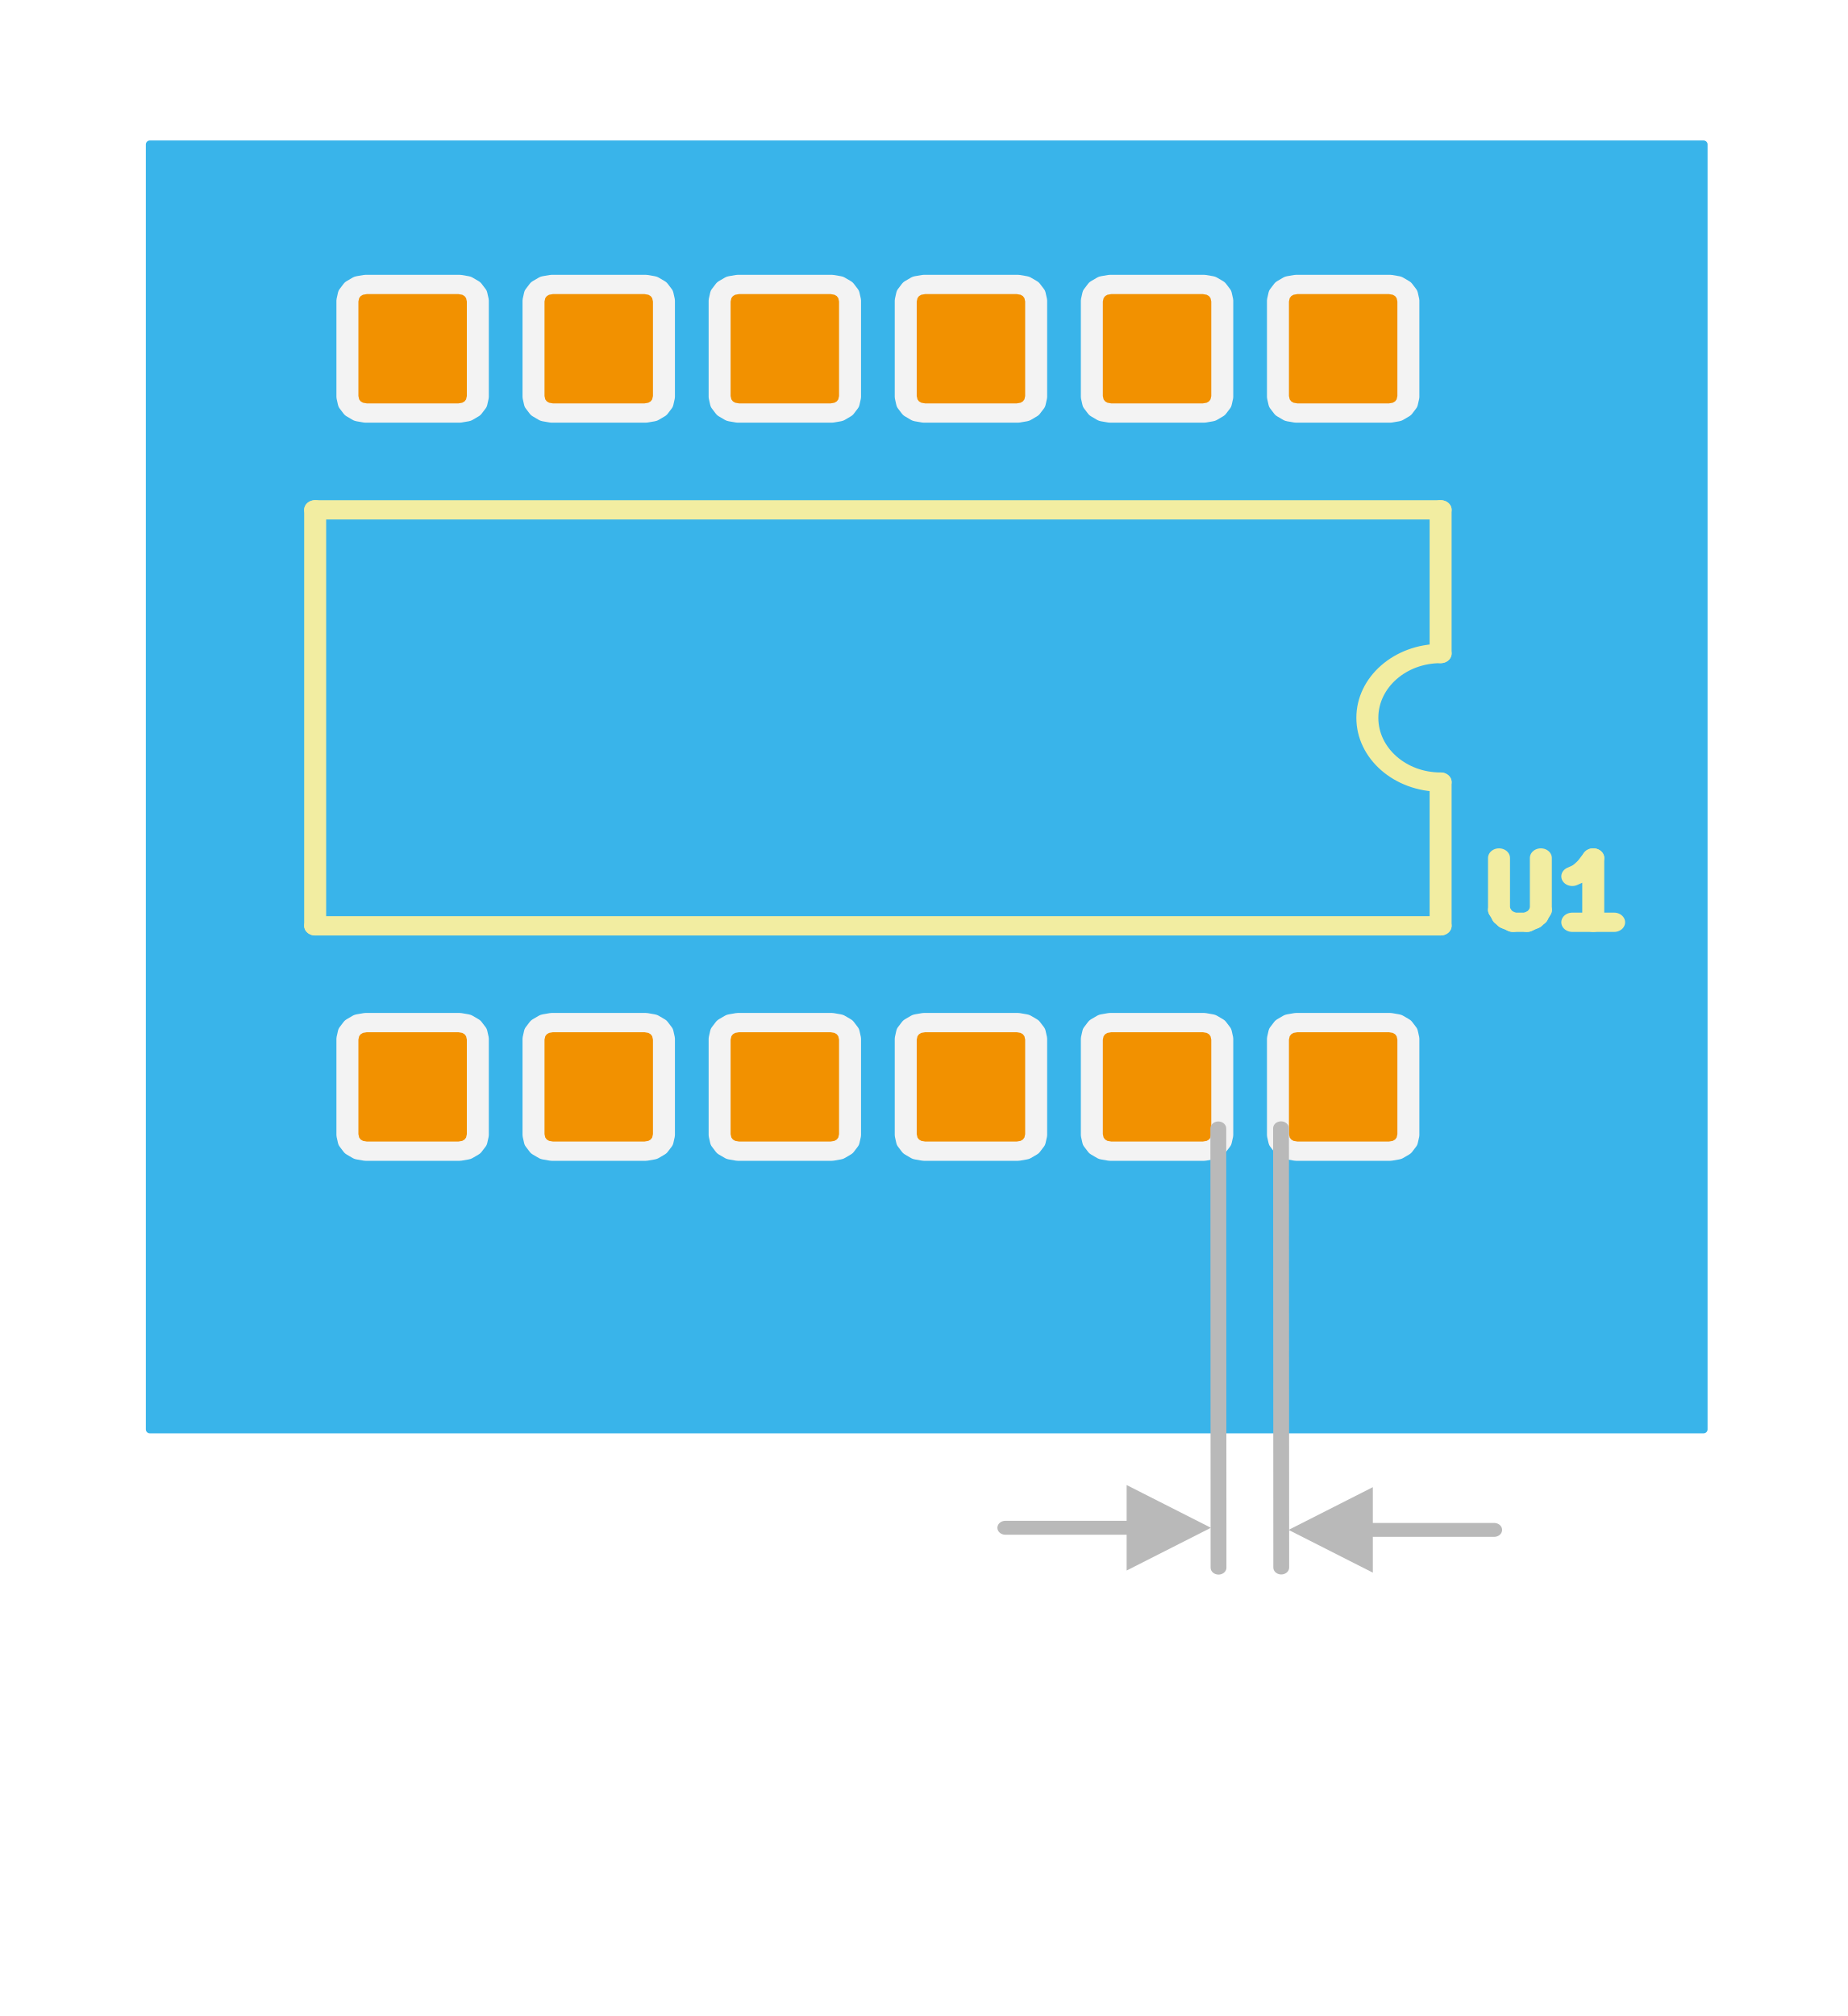
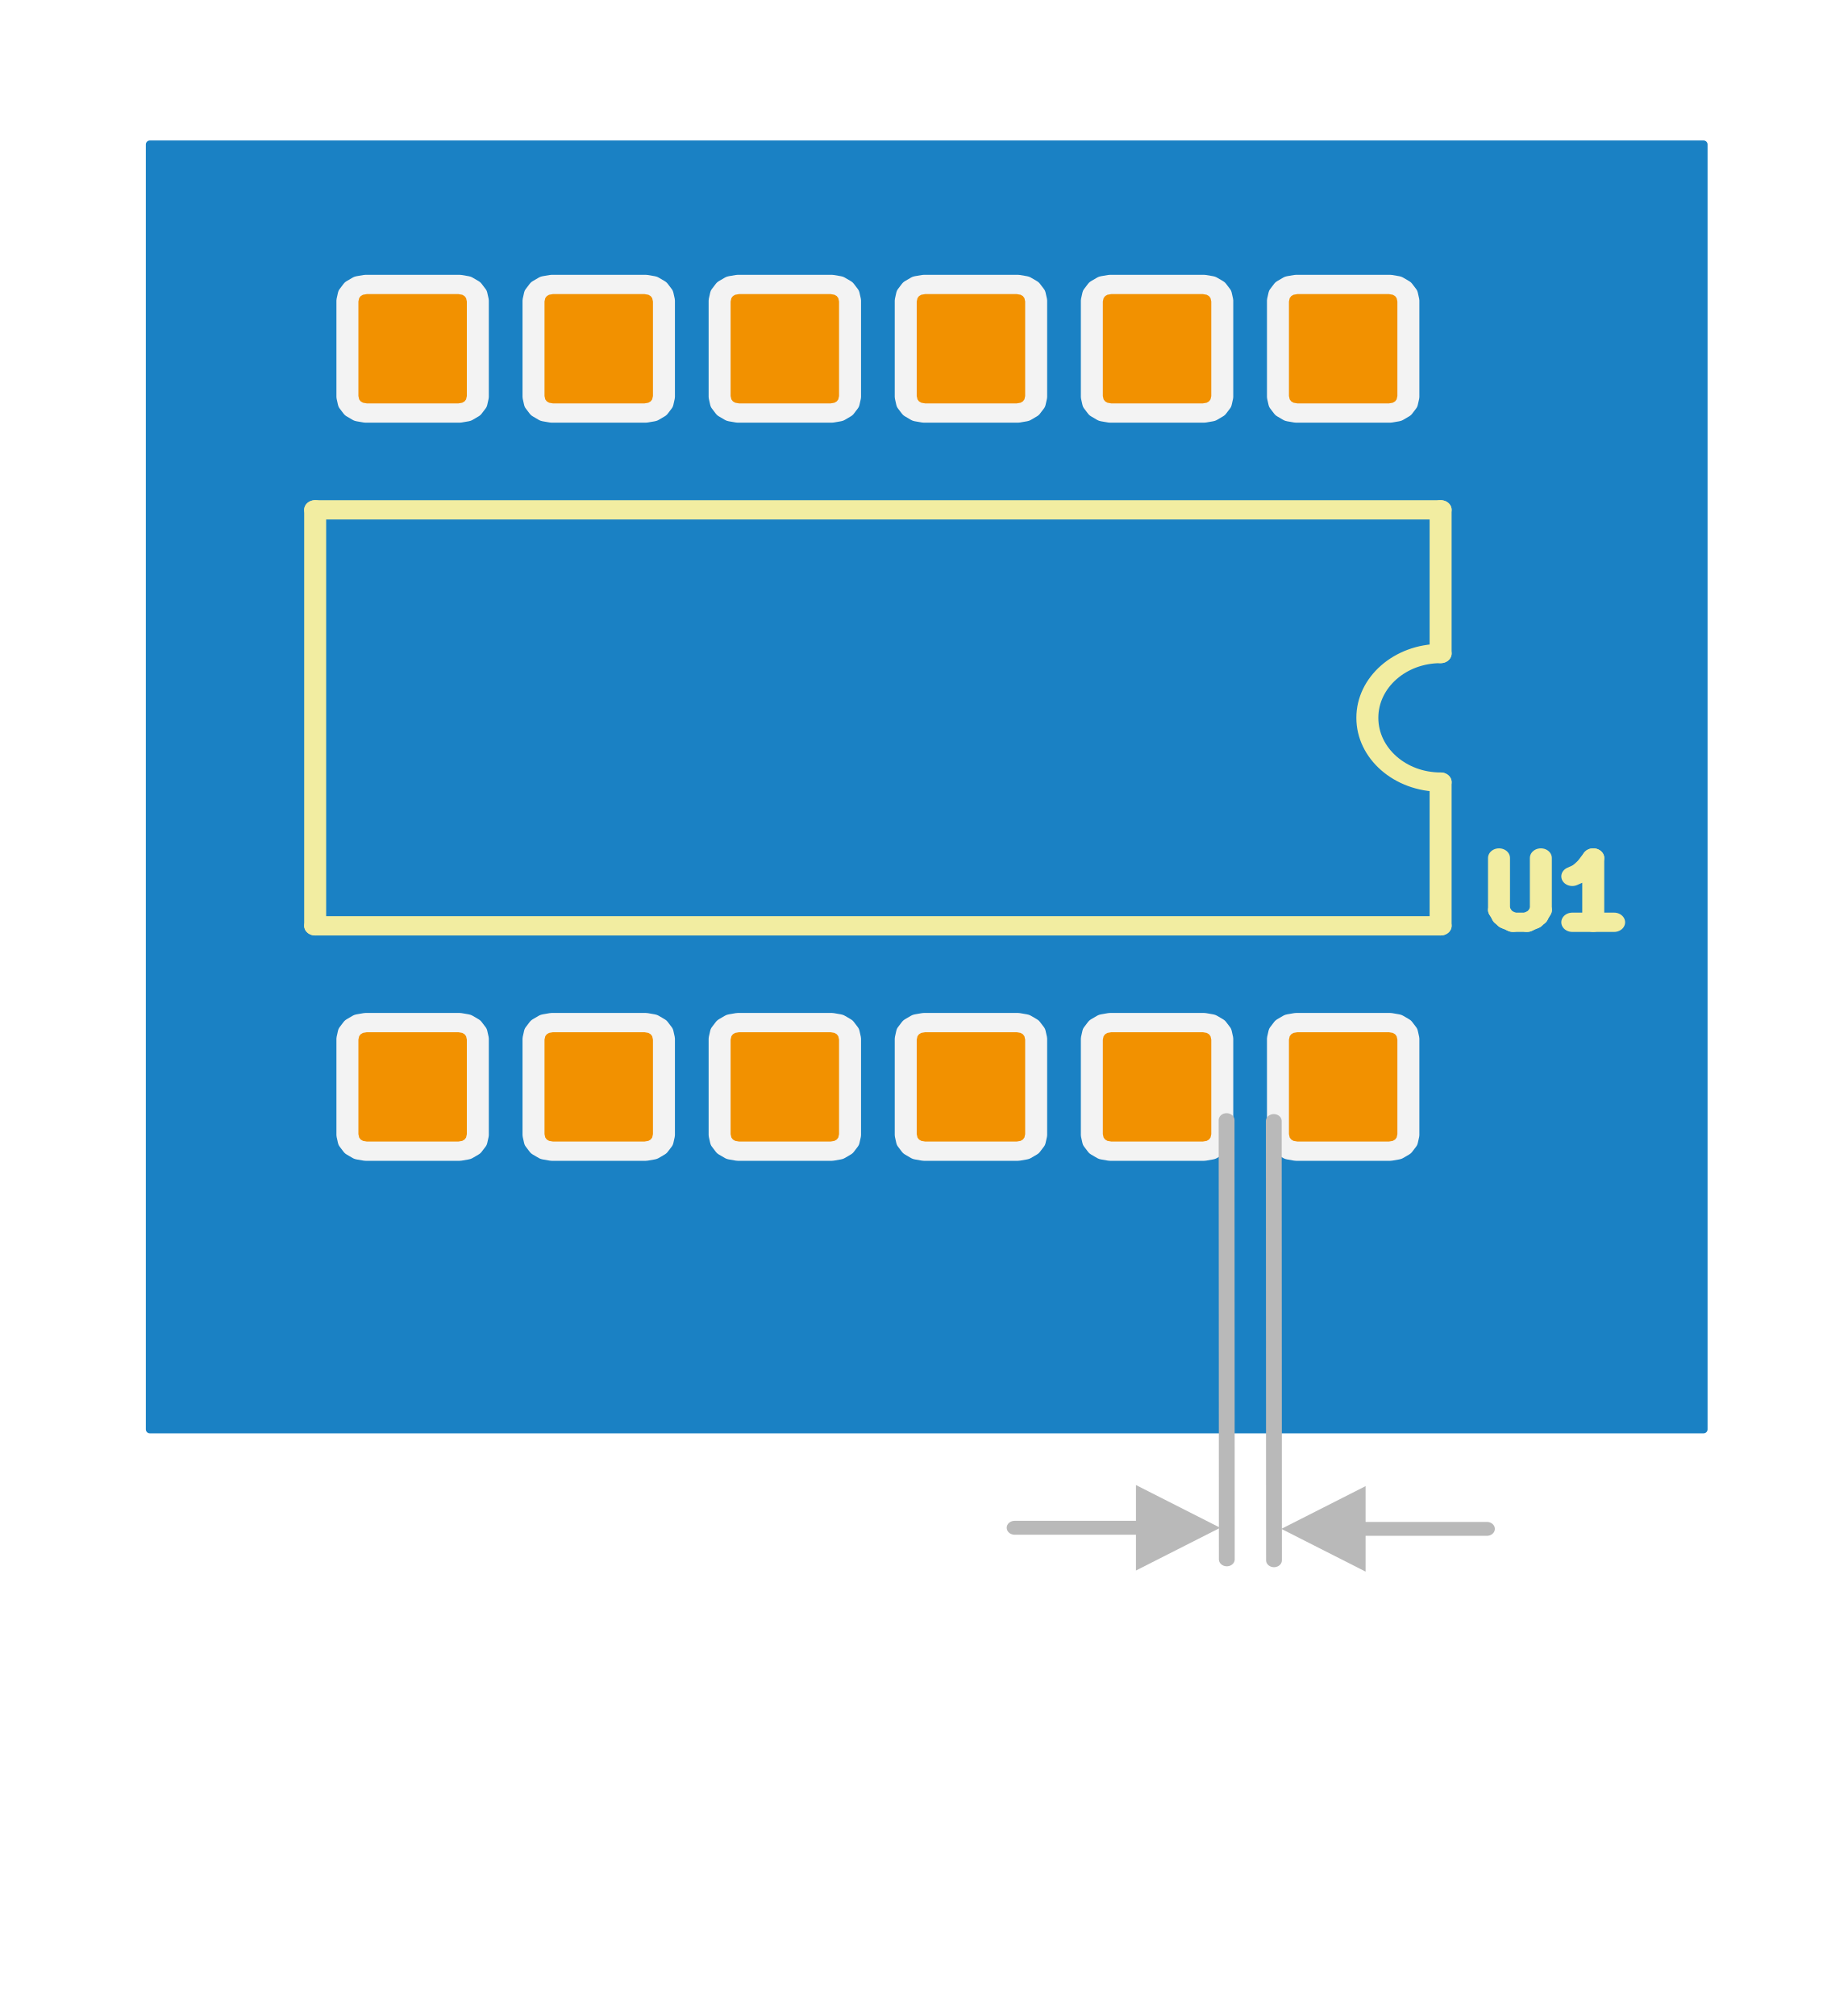
<svg xmlns="http://www.w3.org/2000/svg" version="1.1" width="330" height="360" viewBox="0 0 43.656 47.625" id="svg67">
  <defs id="defs67">
    <marker style="overflow:visible" id="marker70" refX="0" refY="0" orient="auto-start-reverse" markerWidth="1" markerHeight="1" viewBox="0 0 1 1" preserveAspectRatio="xMidYMid">
      <path transform="scale(0.5)" style="fill:context-stroke;fill-rule:evenodd;stroke:context-stroke;stroke-width:1pt" d="M 5.77,0 -2.88,5 V -5 Z" id="path70" />
    </marker>
    <marker style="overflow:visible" id="marker69" refX="0" refY="0" orient="auto-start-reverse" markerWidth="1" markerHeight="1" viewBox="0 0 1 1" preserveAspectRatio="xMidYMid">
      <path transform="scale(0.5)" style="fill:context-stroke;fill-rule:evenodd;stroke:context-stroke;stroke-width:1pt" d="M 5.77,0 -2.88,5 V -5 Z" id="path69" />
    </marker>
  </defs>
-   <rect style="fill:#39b4ea;fill-opacity:1;stroke:#39b4ea;stroke-width:0.189;stroke-linecap:square;stroke-linejoin:round" id="rect1" width="36.71" height="30.353" x="3.54" y="3.413" />
+   <rect style="fill:#1a81c4;fill-opacity:1;stroke:#1a81c4;stroke-width:0.189;stroke-linecap:square;stroke-linejoin:round;stroke-opacity:1" id="rect1" width="36.71" height="30.353" x="3.54" y="3.413" />
  <g style="fill:#000000;fill-opacity:1;stroke:#000000;stroke-linecap:round;stroke-linejoin:round;stroke-opacity:1" transform="matrix(1.731178,0,0,1.518945,-180.6704,-68.19931)" id="g17">
    <path style="fill:#f29100;fill-opacity:1;fill-rule:evenodd;stroke:#f3f3f3;stroke-width:0.3;stroke-dasharray:none;stroke-opacity:1" d="m 123.334,49.323 0.096,0.019 0.081,0.054 0.054,0.081 0.019,0.096 v 1.5 l -0.019,0.096 -0.054,0.081 -0.081,0.054 -0.096,0.019 h -1.28 l -0.096,-0.019 -0.081,-0.054 -0.054,-0.081 -0.019,-0.096 v -1.5 l 0.019,-0.096 0.054,-0.081 0.081,-0.054 0.096,-0.019 z" id="path5" />
    <path style="fill:#f29100;fill-opacity:1;fill-rule:evenodd;stroke:#f3f3f3;stroke-width:0.3;stroke-dasharray:none;stroke-opacity:1" d="m 120.794,49.323 0.096,0.019 0.081,0.054 0.054,0.081 0.019,0.096 v 1.5 l -0.019,0.096 -0.054,0.081 -0.081,0.054 -0.096,0.019 h -1.28 l -0.096,-0.019 -0.081,-0.054 -0.054,-0.081 -0.019,-0.096 v -1.5 l 0.019,-0.096 0.054,-0.081 0.081,-0.054 0.096,-0.019 z" id="path6" />
    <path style="fill:#f29100;fill-opacity:1;fill-rule:evenodd;stroke:#f3f3f3;stroke-width:0.3;stroke-dasharray:none;stroke-opacity:1" d="m 118.254,49.323 0.096,0.019 0.081,0.054 0.054,0.081 0.019,0.096 v 1.5 l -0.019,0.096 -0.054,0.081 -0.081,0.054 -0.096,0.019 h -1.28 l -0.096,-0.019 -0.081,-0.054 -0.054,-0.081 -0.019,-0.096 v -1.5 l 0.019,-0.096 0.054,-0.081 0.081,-0.054 0.096,-0.019 z" id="path7" />
    <path style="fill:#f29100;fill-opacity:1;fill-rule:evenodd;stroke:#f3f3f3;stroke-width:0.3;stroke-dasharray:none;stroke-opacity:1" d="m 115.714,49.323 0.096,0.019 0.081,0.054 0.054,0.081 0.019,0.096 v 1.5 l -0.019,0.096 -0.054,0.081 -0.081,0.054 -0.096,0.019 h -1.28 l -0.096,-0.019 -0.081,-0.054 -0.054,-0.081 -0.019,-0.096 v -1.5 l 0.019,-0.096 0.054,-0.081 0.081,-0.054 0.096,-0.019 z" id="path8" />
    <path style="fill:#f29100;fill-opacity:1;fill-rule:evenodd;stroke:#f3f3f3;stroke-width:0.3;stroke-dasharray:none;stroke-opacity:1" d="m 113.174,49.323 0.096,0.019 0.081,0.054 0.054,0.081 0.019,0.096 v 1.5 l -0.019,0.096 -0.054,0.081 -0.081,0.054 -0.096,0.019 h -1.28 l -0.096,-0.019 -0.081,-0.054 -0.054,-0.081 -0.019,-0.096 v -1.5 l 0.019,-0.096 0.054,-0.081 0.081,-0.054 0.096,-0.019 z" id="path9" />
    <path style="fill:#f29100;fill-opacity:1;fill-rule:evenodd;stroke:#f3f3f3;stroke-width:0.3;stroke-dasharray:none;stroke-opacity:1" d="m 110.634,49.323 0.096,0.019 0.081,0.054 0.054,0.081 0.019,0.096 v 1.5 l -0.019,0.096 -0.054,0.081 -0.081,0.054 -0.096,0.019 h -1.28 l -0.096,-0.019 -0.081,-0.054 -0.054,-0.081 -0.019,-0.096 v -1.5 l 0.019,-0.096 0.054,-0.081 0.081,-0.054 0.096,-0.019 z" id="path10" />
    <path style="fill:#f29100;fill-opacity:1;fill-rule:evenodd;stroke:#f3f3f3;stroke-width:0.3;stroke-dasharray:none;stroke-opacity:1" d="m 110.634,60.803 0.096,0.019 0.081,0.054 0.054,0.081 0.019,0.096 v 1.5 l -0.019,0.096 -0.054,0.081 -0.081,0.054 -0.096,0.019 h -1.28 l -0.096,-0.019 -0.081,-0.054 -0.054,-0.081 -0.019,-0.096 v -1.5 l 0.019,-0.096 0.054,-0.081 0.081,-0.054 0.096,-0.019 z" id="path11" />
    <path style="fill:#f29100;fill-opacity:1;fill-rule:evenodd;stroke:#f3f3f3;stroke-width:0.3;stroke-dasharray:none;stroke-opacity:1" d="m 113.174,60.803 0.096,0.019 0.081,0.054 0.054,0.081 0.019,0.096 v 1.5 l -0.019,0.096 -0.054,0.081 -0.081,0.054 -0.096,0.019 h -1.28 l -0.096,-0.019 -0.081,-0.054 -0.054,-0.081 -0.019,-0.096 v -1.5 l 0.019,-0.096 0.054,-0.081 0.081,-0.054 0.096,-0.019 z" id="path12" />
    <path style="fill:#f29100;fill-opacity:1;fill-rule:evenodd;stroke:#f3f3f3;stroke-width:0.3;stroke-dasharray:none;stroke-opacity:1" d="m 115.714,60.803 0.096,0.019 0.081,0.054 0.054,0.081 0.019,0.096 v 1.5 l -0.019,0.096 -0.054,0.081 -0.081,0.054 -0.096,0.019 h -1.28 l -0.096,-0.019 -0.081,-0.054 -0.054,-0.081 -0.019,-0.096 v -1.5 l 0.019,-0.096 0.054,-0.081 0.081,-0.054 0.096,-0.019 z" id="path13" />
    <path style="fill:#f29100;fill-opacity:1;fill-rule:evenodd;stroke:#f3f3f3;stroke-width:0.3;stroke-dasharray:none;stroke-opacity:1" d="m 118.254,60.803 0.096,0.019 0.081,0.054 0.054,0.081 0.019,0.096 v 1.5 l -0.019,0.096 -0.054,0.081 -0.081,0.054 -0.096,0.019 h -1.28 l -0.096,-0.019 -0.081,-0.054 -0.054,-0.081 -0.019,-0.096 v -1.5 l 0.019,-0.096 0.054,-0.081 0.081,-0.054 0.096,-0.019 z" id="path14" />
    <path style="fill:#f29100;fill-opacity:1;fill-rule:evenodd;stroke:#f3f3f3;stroke-width:0.3;stroke-dasharray:none;stroke-opacity:1" d="m 120.794,60.803 0.096,0.019 0.081,0.054 0.054,0.081 0.019,0.096 v 1.5 l -0.019,0.096 -0.054,0.081 -0.081,0.054 -0.096,0.019 h -1.28 l -0.096,-0.019 -0.081,-0.054 -0.054,-0.081 -0.019,-0.096 v -1.5 l 0.019,-0.096 0.054,-0.081 0.081,-0.054 0.096,-0.019 z" id="path15" />
    <path style="fill:#f29100;fill-opacity:1;fill-rule:evenodd;stroke:#f3f3f3;stroke-width:0.3;stroke-dasharray:none;stroke-opacity:1" d="m 123.334,60.803 0.096,0.019 0.081,0.054 0.054,0.081 0.019,0.096 v 1.5 l -0.019,0.096 -0.054,0.081 -0.081,0.054 -0.096,0.019 h -1.28 l -0.096,-0.019 -0.081,-0.054 -0.054,-0.081 -0.019,-0.096 v -1.5 l 0.019,-0.096 0.054,-0.081 0.081,-0.054 0.096,-0.019 z" id="path16" />
    <path style="fill:#39b4ea;fill-opacity:0;fill-rule:evenodd;stroke:none" d="m 141.016,47.374 0.046,0.053 0.011,0.051 v 19.257 l -0.02,0.067 -0.053,0.046 -0.051,0.011 h -34.835 l -0.067,-0.02 -0.046,-0.053 -0.011,-0.051 V 61.003 h 2.614 v 1.6 l 0.011,0.103 v 0 l 0.055,0.167 0.092,0.149 0.124,0.124 0.149,0.092 0.167,0.055 0.103,0.011 v 0 h 1.38 v 0 l 0.103,-0.011 0.167,-0.055 0.149,-0.092 0.074,-0.074 0.061,-0.033 0.07,0.005 0.044,0.029 0.074,0.074 0.149,0.092 0.167,0.055 0.103,0.011 v 0 h 1.38 v 0 l 0.103,-0.011 0.167,-0.055 0.149,-0.092 0.074,-0.074 0.061,-0.033 0.07,0.005 0.044,0.029 0.074,0.074 0.149,0.092 0.167,0.055 0.103,0.011 v 0 h 1.38 v 0 l 0.103,-0.011 0.167,-0.055 0.149,-0.092 0.074,-0.074 0.061,-0.033 0.07,0.005 0.044,0.029 0.074,0.074 0.149,0.092 0.167,0.055 0.103,0.011 v 0 h 1.38 v 0 l 0.103,-0.011 0.167,-0.055 0.149,-0.092 0.074,-0.074 0.061,-0.033 0.07,0.005 0.044,0.029 0.074,0.074 0.149,0.092 0.167,0.055 0.103,0.011 v 0 h 1.38 v 0 l 0.103,-0.011 0.167,-0.055 0.149,-0.092 0.074,-0.074 0.061,-0.033 0.07,0.005 0.044,0.029 0.074,0.074 0.149,0.092 0.167,0.055 0.103,0.011 v 0 h 1.38 v 0 l 0.103,-0.011 0.167,-0.055 0.149,-0.092 0.124,-0.124 0.092,-0.149 0.055,-0.167 0.011,-0.103 v -1.6 l -0.011,-0.103 -0.055,-0.167 -0.092,-0.149 -0.124,-0.124 -0.149,-0.092 -0.167,-0.055 v 0 l -0.103,-0.011 v 0 h -1.38 v 0 l -0.103,0.011 v 0 l -0.083,0.027 -0.084,0.028 v 0 l -0.149,0.092 -0.074,0.074 -0.061,0.033 -0.07,-0.005 -0.044,-0.029 -0.074,-0.074 v 0 l -0.149,-0.092 -0.167,-0.055 v 0 l -0.103,-0.011 v 0 h -1.38 v 0 l -0.103,0.011 v 0 l -0.083,0.027 -0.084,0.028 v 0 l -0.149,0.092 -0.074,0.074 -0.061,0.033 -0.07,-0.005 -0.044,-0.029 -0.074,-0.074 v 0 l -0.149,-0.092 -0.167,-0.055 v 0 l -0.103,-0.011 v 0 h -1.38 v 0 l -0.103,0.011 v 0 l -0.083,0.027 -0.084,0.028 v 0 l -0.149,0.092 -0.074,0.074 -0.061,0.033 -0.07,-0.005 -0.044,-0.029 -0.074,-0.074 v 0 l -0.149,-0.092 -0.167,-0.055 v 0 l -0.103,-0.011 v 0 h -1.38 v 0 l -0.103,0.011 v 0 l -0.083,0.027 -0.084,0.028 v 0 l -0.149,0.092 -0.074,0.074 -0.061,0.033 -0.07,-0.005 -0.044,-0.029 -0.074,-0.074 v 0 l -0.149,-0.092 -0.167,-0.055 v 0 l -0.103,-0.011 v 0 h -1.38 v 0 l -0.103,0.011 v 0 l -0.083,0.027 -0.084,0.028 v 0 l -0.149,0.092 -0.074,0.074 -0.061,0.033 -0.07,-0.005 -0.044,-0.029 -0.074,-0.074 v 0 l -0.149,-0.092 -0.167,-0.055 v 0 l -0.103,-0.011 v 0 h -1.38 v 0 l -0.103,0.011 v 0 l -0.083,0.027 -0.084,0.028 v 0 l -0.149,0.092 -0.124,0.124 -0.092,0.149 v 0 l -0.055,0.167 v 0 0 l -0.011,0.103 h -2.614 V 58.8 h 24.272 v 2.916 0 l 0.011,0.119 0.056,0.196 v 0 0 l 0.094,0.18 v 0 l 0.129,0.158 0.094,0.077 0.064,0.052 0.18,0.094 0.196,0.056 0.119,0.011 h 1.116 l 0.119,-0.011 0.196,-0.056 0.18,-0.094 0.158,-0.129 0.129,-0.158 0.094,-0.18 0.056,-0.196 0.011,-0.119 V 58.8 l -0.011,-0.119 -0.056,-0.196 -0.094,-0.18 -0.052,-0.064 -0.077,-0.094 -0.158,-0.129 v 0 0 l -0.18,-0.094 v 0 0 l -0.117,-0.034 -0.078,-0.022 v 0 0 l -0.066,-0.006 -0.053,-0.005 v 0 h -1.116 v 0 0 l -0.012,10e-4 -0.108,0.01 -0.196,0.056 -0.09,0.047 -0.09,0.047 v 0 0 l -0.158,0.129 -0.129,0.158 -0.094,0.18 -0.056,0.196 v 0 L 130.262,58.8 h -24.272 v -1.293 h 30.572 v 0.902 0 l 0.003,0.043 v 0 l 0.046,0.185 0.085,0.171 v 0 l 0.119,0.148 v 0 l 0.069,0.056 0.04,0.057 0.003,0.07 -0.036,0.06 -0.007,0.006 -0.069,0.056 v 0 l -0.119,0.148 v 0 l -0.085,0.171 -0.046,0.185 -0.003,0.043 v 0.902 0 l 0.003,0.043 v 0 l 0.046,0.185 0.085,0.171 v 0 l 0.119,0.148 v 0 l 0.069,0.056 0.04,0.057 0.003,0.07 -0.036,0.06 -0.007,0.006 -0.069,0.056 v 0 l -0.119,0.148 v 0 l -0.085,0.171 -0.046,0.185 -0.003,0.043 v 0.902 0 l 0.003,0.043 v 0 l 0.046,0.185 0.085,0.171 v 0 l 0.119,0.148 v 0 l 0.148,0.119 v 0 l 0.171,0.085 v 0 0 l 0.185,0.046 0.043,0.003 h 1.402 l 0.043,-0.003 0.185,-0.046 0.171,-0.085 0.148,-0.119 0.119,-0.148 0.085,-0.171 0.046,-0.185 0.003,-0.043 v -0.902 l -0.003,-0.043 -0.046,-0.185 -0.081,-0.163 -0.004,-0.007 v 0 l -0.119,-0.148 v 0 l -0.069,-0.056 -0.04,-0.057 -0.003,-0.07 0.036,-0.06 0.007,-0.006 0.009,-0.008 0.06,-0.048 0.119,-0.148 0.085,-0.171 0.046,-0.185 0.003,-0.043 v -0.902 l -0.003,-0.043 -0.046,-0.185 -0.003,-0.005 -0.082,-0.165 v 0 l -0.119,-0.148 v 0 l -0.069,-0.056 -0.04,-0.057 -0.003,-0.07 0.036,-0.06 0.007,-0.006 0.009,-0.008 0.06,-0.048 0.119,-0.148 0.085,-0.171 0.046,-0.185 0.003,-0.043 v -0.902 l -0.003,-0.043 -0.046,-0.185 -0.003,-0.005 -0.082,-0.165 v 0 l -0.119,-0.148 v 0 l -0.148,-0.119 v 0 l -0.171,-0.085 -0.185,-0.046 -0.021,-0.002 -0.021,-0.001 v 0 h -1.402 v 0 l -0.043,0.003 v 0 l -0.185,0.046 -0.171,0.085 v 0 l -0.148,0.119 v 0 l -0.119,0.148 v 0 l -0.085,0.171 -0.046,0.185 -0.003,0.043 h -30.572 V 49.523 h 2.614 v 1.6 l 0.011,0.103 v 0 l 0.055,0.167 0.092,0.149 0.124,0.124 0.149,0.092 0.167,0.055 0.103,0.011 v 0 h 1.38 v 0 l 0.103,-0.011 0.167,-0.055 0.149,-0.092 0.074,-0.074 0.061,-0.033 0.07,0.005 0.044,0.029 0.074,0.074 0.149,0.092 0.167,0.055 0.103,0.011 v 0 h 1.38 v 0 l 0.103,-0.011 0.167,-0.055 0.149,-0.092 0.074,-0.074 0.061,-0.033 0.07,0.005 0.044,0.029 0.074,0.074 0.149,0.092 0.167,0.055 0.103,0.011 v 0 h 1.38 v 0 l 0.103,-0.011 0.167,-0.055 0.149,-0.092 0.074,-0.074 0.061,-0.033 0.07,0.005 0.044,0.029 0.074,0.074 0.149,0.092 0.167,0.055 0.103,0.011 v 0 h 1.38 v 0 l 0.103,-0.011 0.167,-0.055 0.149,-0.092 0.074,-0.074 0.061,-0.033 0.07,0.005 0.044,0.029 0.074,0.074 0.149,0.092 0.167,0.055 0.103,0.011 v 0 h 1.38 v 0 l 0.103,-0.011 0.167,-0.055 0.149,-0.092 0.074,-0.074 0.061,-0.033 0.07,0.005 0.044,0.029 0.074,0.074 0.149,0.092 0.167,0.055 0.103,0.011 v 0 h 1.38 v 0 l 0.103,-0.011 0.167,-0.055 0.149,-0.092 0.124,-0.124 0.092,-0.149 0.055,-0.167 0.011,-0.103 v -1.6 l -0.011,-0.103 -0.055,-0.167 -0.092,-0.149 -0.124,-0.124 -0.149,-0.092 -0.167,-0.055 v 0 l -0.103,-0.011 v 0 h -1.38 v 0 l -0.103,0.011 v 0 l -0.083,0.027 -0.084,0.028 v 0 l -0.149,0.092 -0.074,0.074 -0.061,0.033 -0.07,-0.005 -0.044,-0.029 -0.074,-0.074 v 0 l -0.149,-0.092 -0.167,-0.055 v 0 l -0.103,-0.011 v 0 h -1.38 v 0 l -0.103,0.011 v 0 l -0.083,0.027 -0.084,0.028 v 0 l -0.149,0.092 -0.074,0.074 -0.061,0.033 -0.07,-0.005 -0.044,-0.029 -0.074,-0.074 v 0 l -0.149,-0.092 -0.167,-0.055 v 0 l -0.103,-0.011 v 0 h -1.38 v 0 l -0.103,0.011 v 0 l -0.083,0.027 -0.084,0.028 v 0 l -0.149,0.092 -0.074,0.074 -0.061,0.033 -0.07,-0.005 -0.044,-0.029 -0.074,-0.074 v 0 l -0.149,-0.092 -0.167,-0.055 v 0 l -0.103,-0.011 v 0 h -1.38 v 0 l -0.103,0.011 v 0 l -0.083,0.027 -0.084,0.028 v 0 l -0.149,0.092 -0.074,0.074 -0.061,0.033 -0.07,-0.005 -0.044,-0.029 -0.074,-0.074 v 0 l -0.149,-0.092 -0.167,-0.055 v 0 l -0.103,-0.011 v 0 h -1.38 v 0 l -0.103,0.011 v 0 l -0.083,0.027 -0.084,0.028 v 0 l -0.149,0.092 -0.074,0.074 -0.061,0.033 -0.07,-0.005 -0.044,-0.029 -0.074,-0.074 v 0 l -0.149,-0.092 -0.167,-0.055 v 0 l -0.103,-0.011 v 0 h -1.38 v 0 l -0.103,0.011 v 0 l -0.083,0.027 -0.084,0.028 v 0 l -0.149,0.092 -0.124,0.124 -0.092,0.149 v 0 l -0.055,0.167 v 0 0 l -0.011,0.103 h -2.614 v -2.045 l 0.02,-0.067 0.053,-0.046 0.051,-0.011 h 34.835 z" id="path17" />
  </g>
  <g style="fill:none;stroke:#f2eda1;stroke-width:0.3;stroke-linecap:round;stroke-linejoin:round;stroke-dasharray:none;stroke-opacity:1" id="g51" transform="matrix(1.731178,0,0,1.518945,-180.6704,-68.19931)">
    <text x="131.528" y="64.319" textLength="2.25" font-size="1.333px" lengthAdjust="spacingAndGlyphs" text-anchor="middle" opacity="0" stroke-opacity="0" id="text17" style="stroke-width:0.3;stroke-dasharray:none">U2</text>
    <text x="125.583" y="59.288" textLength="2.25" font-size="1.333px" lengthAdjust="spacingAndGlyphs" text-anchor="middle" opacity="0" stroke-opacity="0" id="text36" style="stroke-width:0.3;stroke-dasharray:none">U1</text>
    <g class="stroked-text" id="g50" style="stroke-width:0.3;stroke-dasharray:none">
      <path d="m 124.821,58.243 v 0.809" id="path37" style="stroke-width:0.3;stroke-dasharray:none" />
      <path d="m 124.821,59.052 0.048,0.095" id="path38" style="stroke-width:0.3;stroke-dasharray:none" />
      <path d="m 124.869,59.148 0.048,0.048" id="path39" style="stroke-width:0.3;stroke-dasharray:none" />
      <path d="m 124.916,59.195 0.095,0.048" id="path40" style="stroke-width:0.3;stroke-dasharray:none" />
      <path d="m 125.012,59.243 h 0.19" id="path41" style="stroke-width:0.3;stroke-dasharray:none" />
      <path d="m 125.202,59.243 0.095,-0.048" id="path42" style="stroke-width:0.3;stroke-dasharray:none" />
      <path d="m 125.297,59.195 0.048,-0.048" id="path43" style="stroke-width:0.3;stroke-dasharray:none" />
      <path d="m 125.345,59.148 0.048,-0.095" id="path44" style="stroke-width:0.3;stroke-dasharray:none" />
      <path d="M 125.392,59.052 V 58.243" id="path45" style="stroke-width:0.3;stroke-dasharray:none" />
      <path d="m 126.392,59.243 h -0.571" id="path46" style="stroke-width:0.3;stroke-dasharray:none" />
      <path d="m 126.107,59.243 v -1" id="path47" style="stroke-width:0.3;stroke-dasharray:none" />
      <path d="m 126.107,58.243 -0.095,0.143" id="path48" style="stroke-width:0.3;stroke-dasharray:none" />
      <path d="m 126.012,58.386 -0.095,0.095" id="path49" style="stroke-width:0.3;stroke-dasharray:none" />
      <path d="m 125.916,58.481 -0.095,0.048" id="path50" style="stroke-width:0.3;stroke-dasharray:none" />
    </g>
  </g>
  <g style="fill:none;stroke:#f2eda1;stroke-width:0.3;stroke-linecap:round;stroke-linejoin:round;stroke-dasharray:none;stroke-opacity:1" id="g55" transform="matrix(1.731178,0,0,1.518945,-180.6704,-68.19931)" />
  <g style="fill:none;stroke:#f2eda1;stroke-width:0.3;stroke-linecap:round;stroke-linejoin:round;stroke-dasharray:none;stroke-opacity:1" id="g61" transform="matrix(1.731178,0,0,1.518945,-180.6704,-68.19931)">
    <path d="m 124.024,52.828 h -15.36" id="path56" style="stroke-width:0.3;stroke-dasharray:none" />
    <path d="m 108.664,52.828 v 6.47" id="path57" style="stroke-width:0.3;stroke-dasharray:none" />
    <path d="M 124.024,55.063 V 52.828" id="path58" style="stroke-width:0.3;stroke-dasharray:none" />
    <path d="M 124.024,59.298 V 57.063" id="path59" style="stroke-width:0.3;stroke-dasharray:none" />
    <path d="m 108.664,59.298 h 15.36" id="path60" style="stroke-width:0.3;stroke-dasharray:none" />
    <path d="m 124.024,55.063 a 1,1 0 0 0 0,2" id="path61" style="stroke-width:0.3;stroke-dasharray:none" />
  </g>
  <g style="fill:none;stroke:#b9b9b9;stroke-width:0.3;stroke-linecap:round;stroke-linejoin:round;stroke-dasharray:none;stroke-opacity:1" id="g67" transform="matrix(1.731178,0,0,1.518945,-180.6704,-68.19931)">
-     <path d="m 122.716,68.693 h 2.039" id="path62" style="stroke:#b9b9b9;stroke-width:0.216;stroke-dasharray:none;stroke-opacity:1;marker-start:url(#marker69)" />
-     <path d="m 118.083,68.66 h 2.039" id="path62-1" style="fill:none;stroke:#b9b9b9;stroke-width:0.216;stroke-linecap:round;stroke-linejoin:round;stroke-dasharray:none;stroke-opacity:1;marker-end:url(#marker70)" />
-     <path d="m 121.846,62.447 0.003,6.831" id="path66" style="stroke:#b9b9b9;stroke-width:0.216;stroke-dasharray:none;stroke-opacity:1" />
-     <path d="m 120.99,62.449 0.003,6.831" id="path66-6" style="fill:none;stroke:#b9b9b9;stroke-width:0.216;stroke-linecap:round;stroke-linejoin:round;stroke-dasharray:none;stroke-opacity:1" />
+     <path d="m 122.617,68.677 h 2.039" id="path62" style="stroke:#b9b9b9;stroke-width:0.216;stroke-dasharray:none;stroke-opacity:1;marker-start:url(#marker69)" />
+     <path d="m 118.21,68.66 h 2.039" id="path62-1" style="fill:none;stroke:#b9b9b9;stroke-width:0.216;stroke-linecap:round;stroke-linejoin:round;stroke-dasharray:none;stroke-opacity:1;marker-end:url(#marker70)" />
+     <path d="m 121.747,62.334 0.003,6.831" id="path66" style="stroke:#b9b9b9;stroke-width:0.216;stroke-dasharray:none;stroke-opacity:1" />
+     <path d="m 121.103,62.32 0.003,6.831" id="path66-6" style="fill:none;stroke:#b9b9b9;stroke-width:0.216;stroke-linecap:round;stroke-linejoin:round;stroke-dasharray:none;stroke-opacity:1" />
  </g>
</svg>
